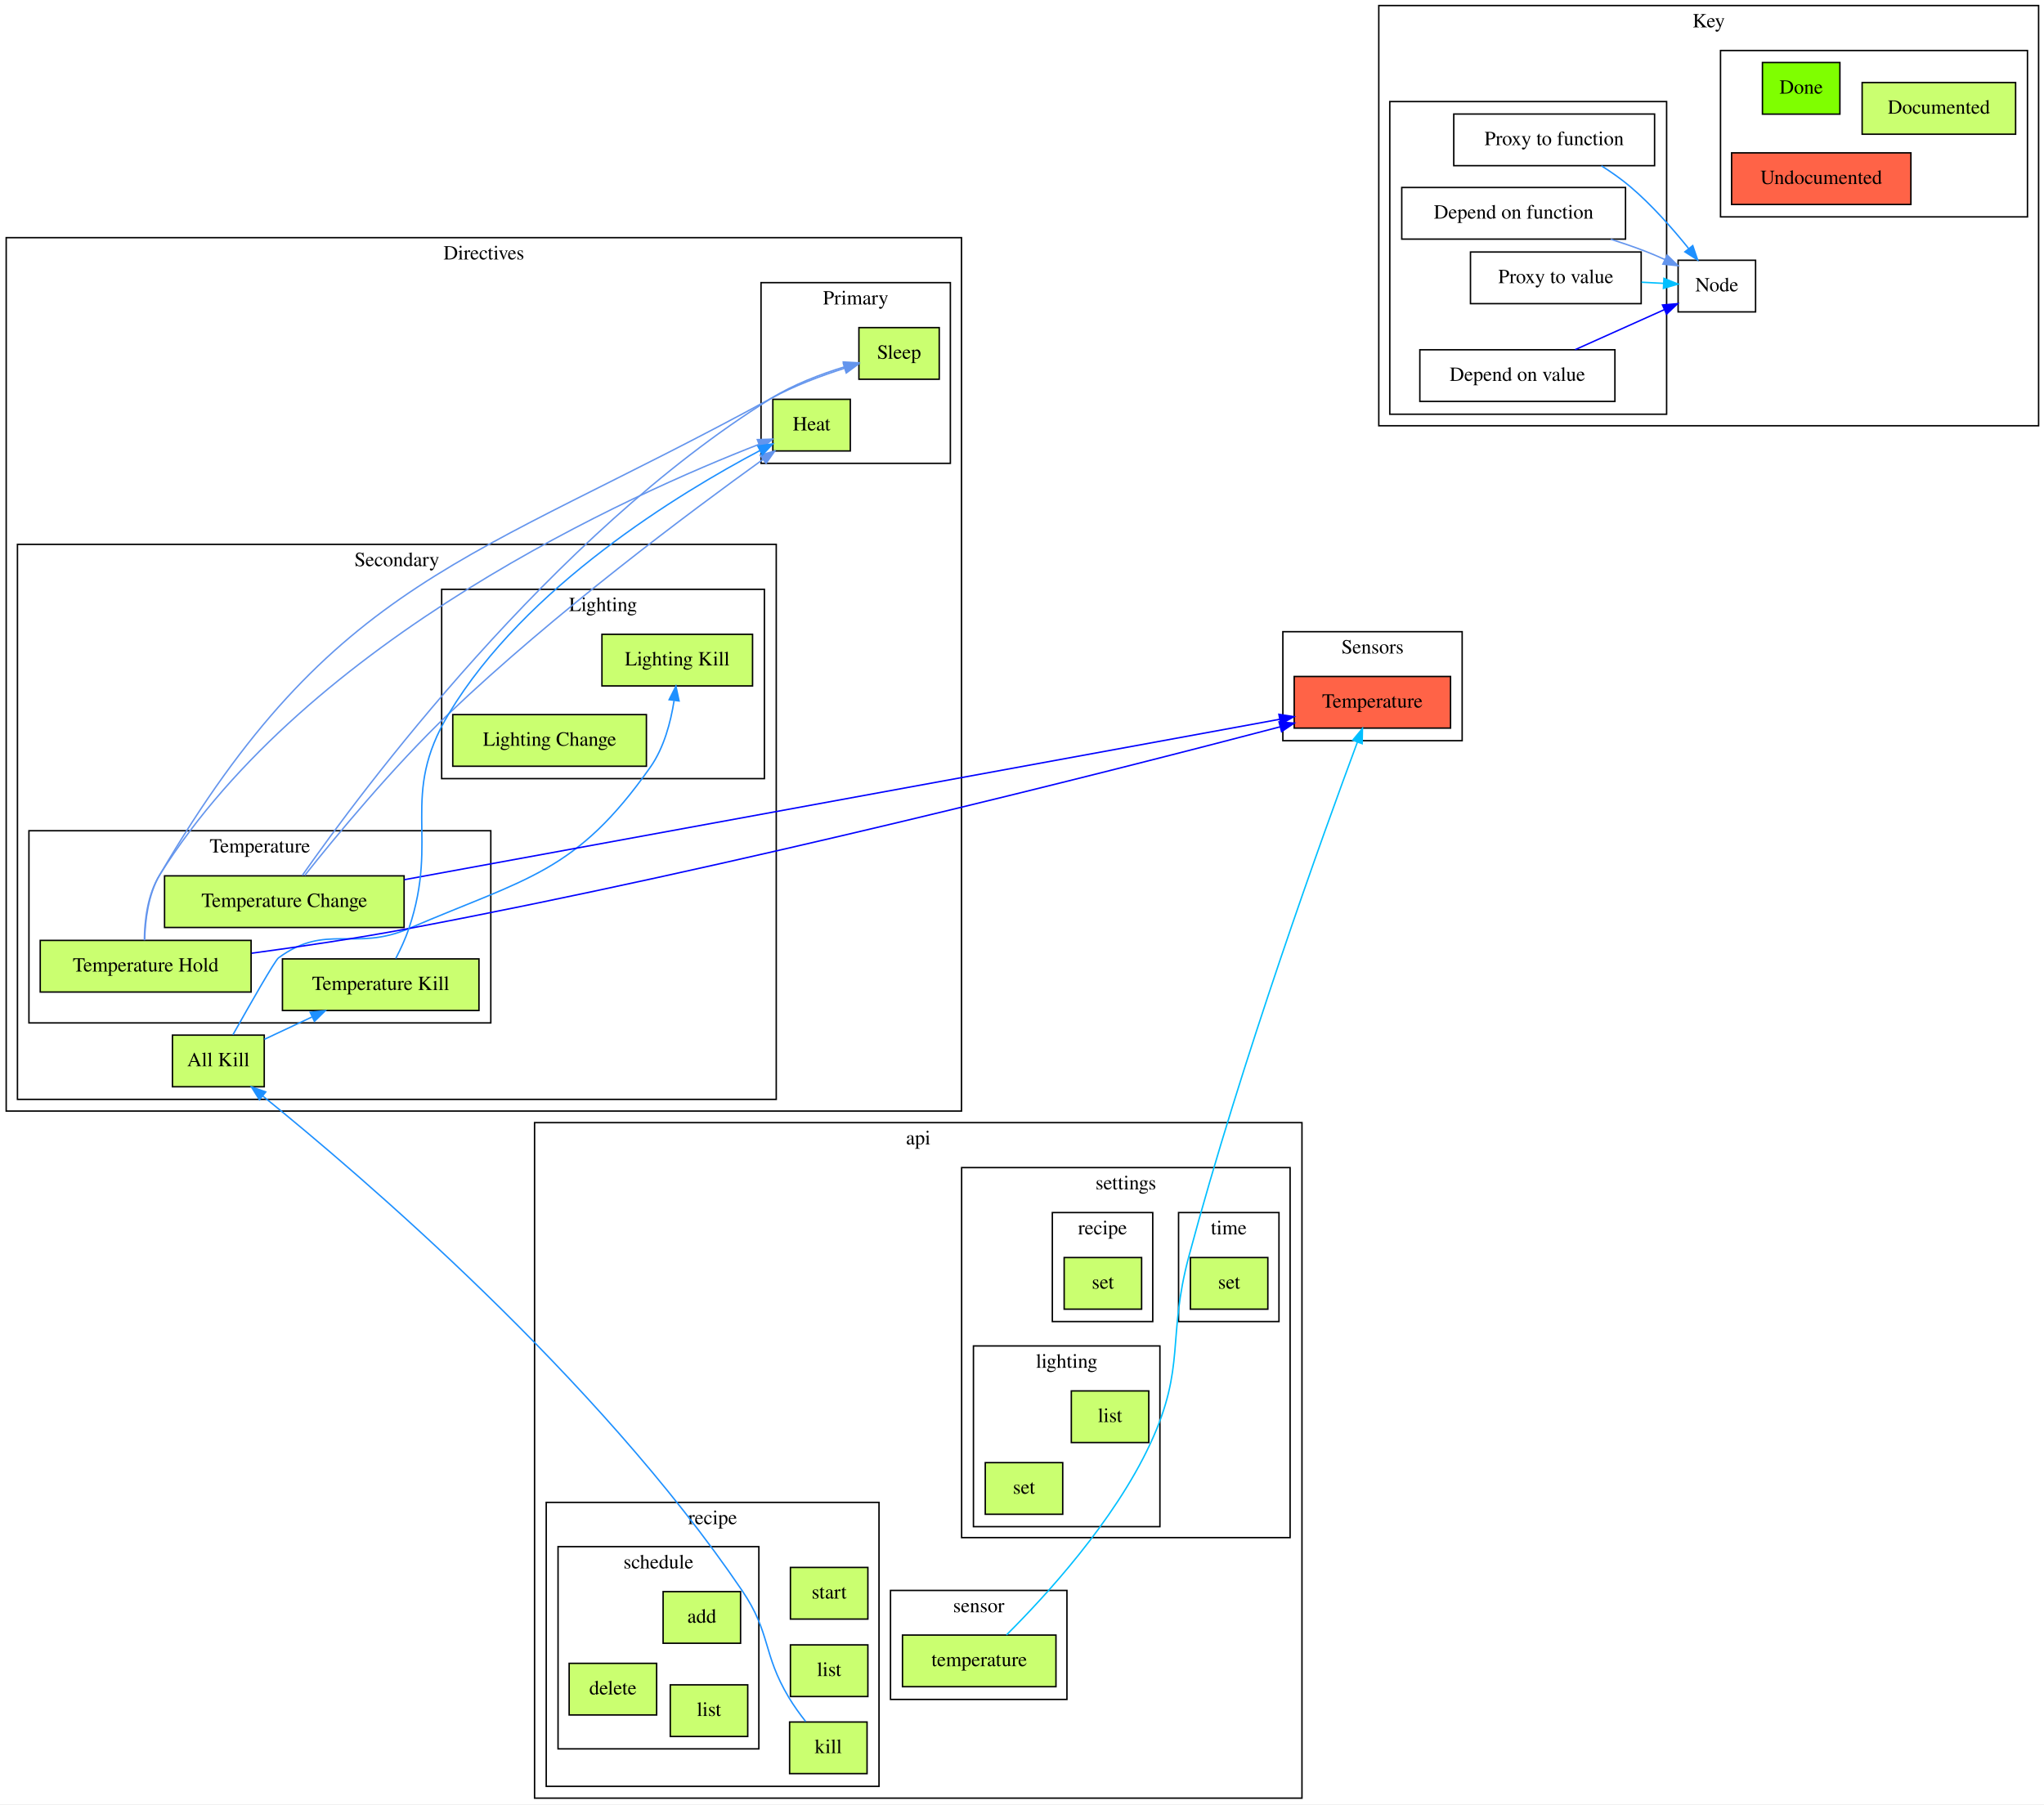
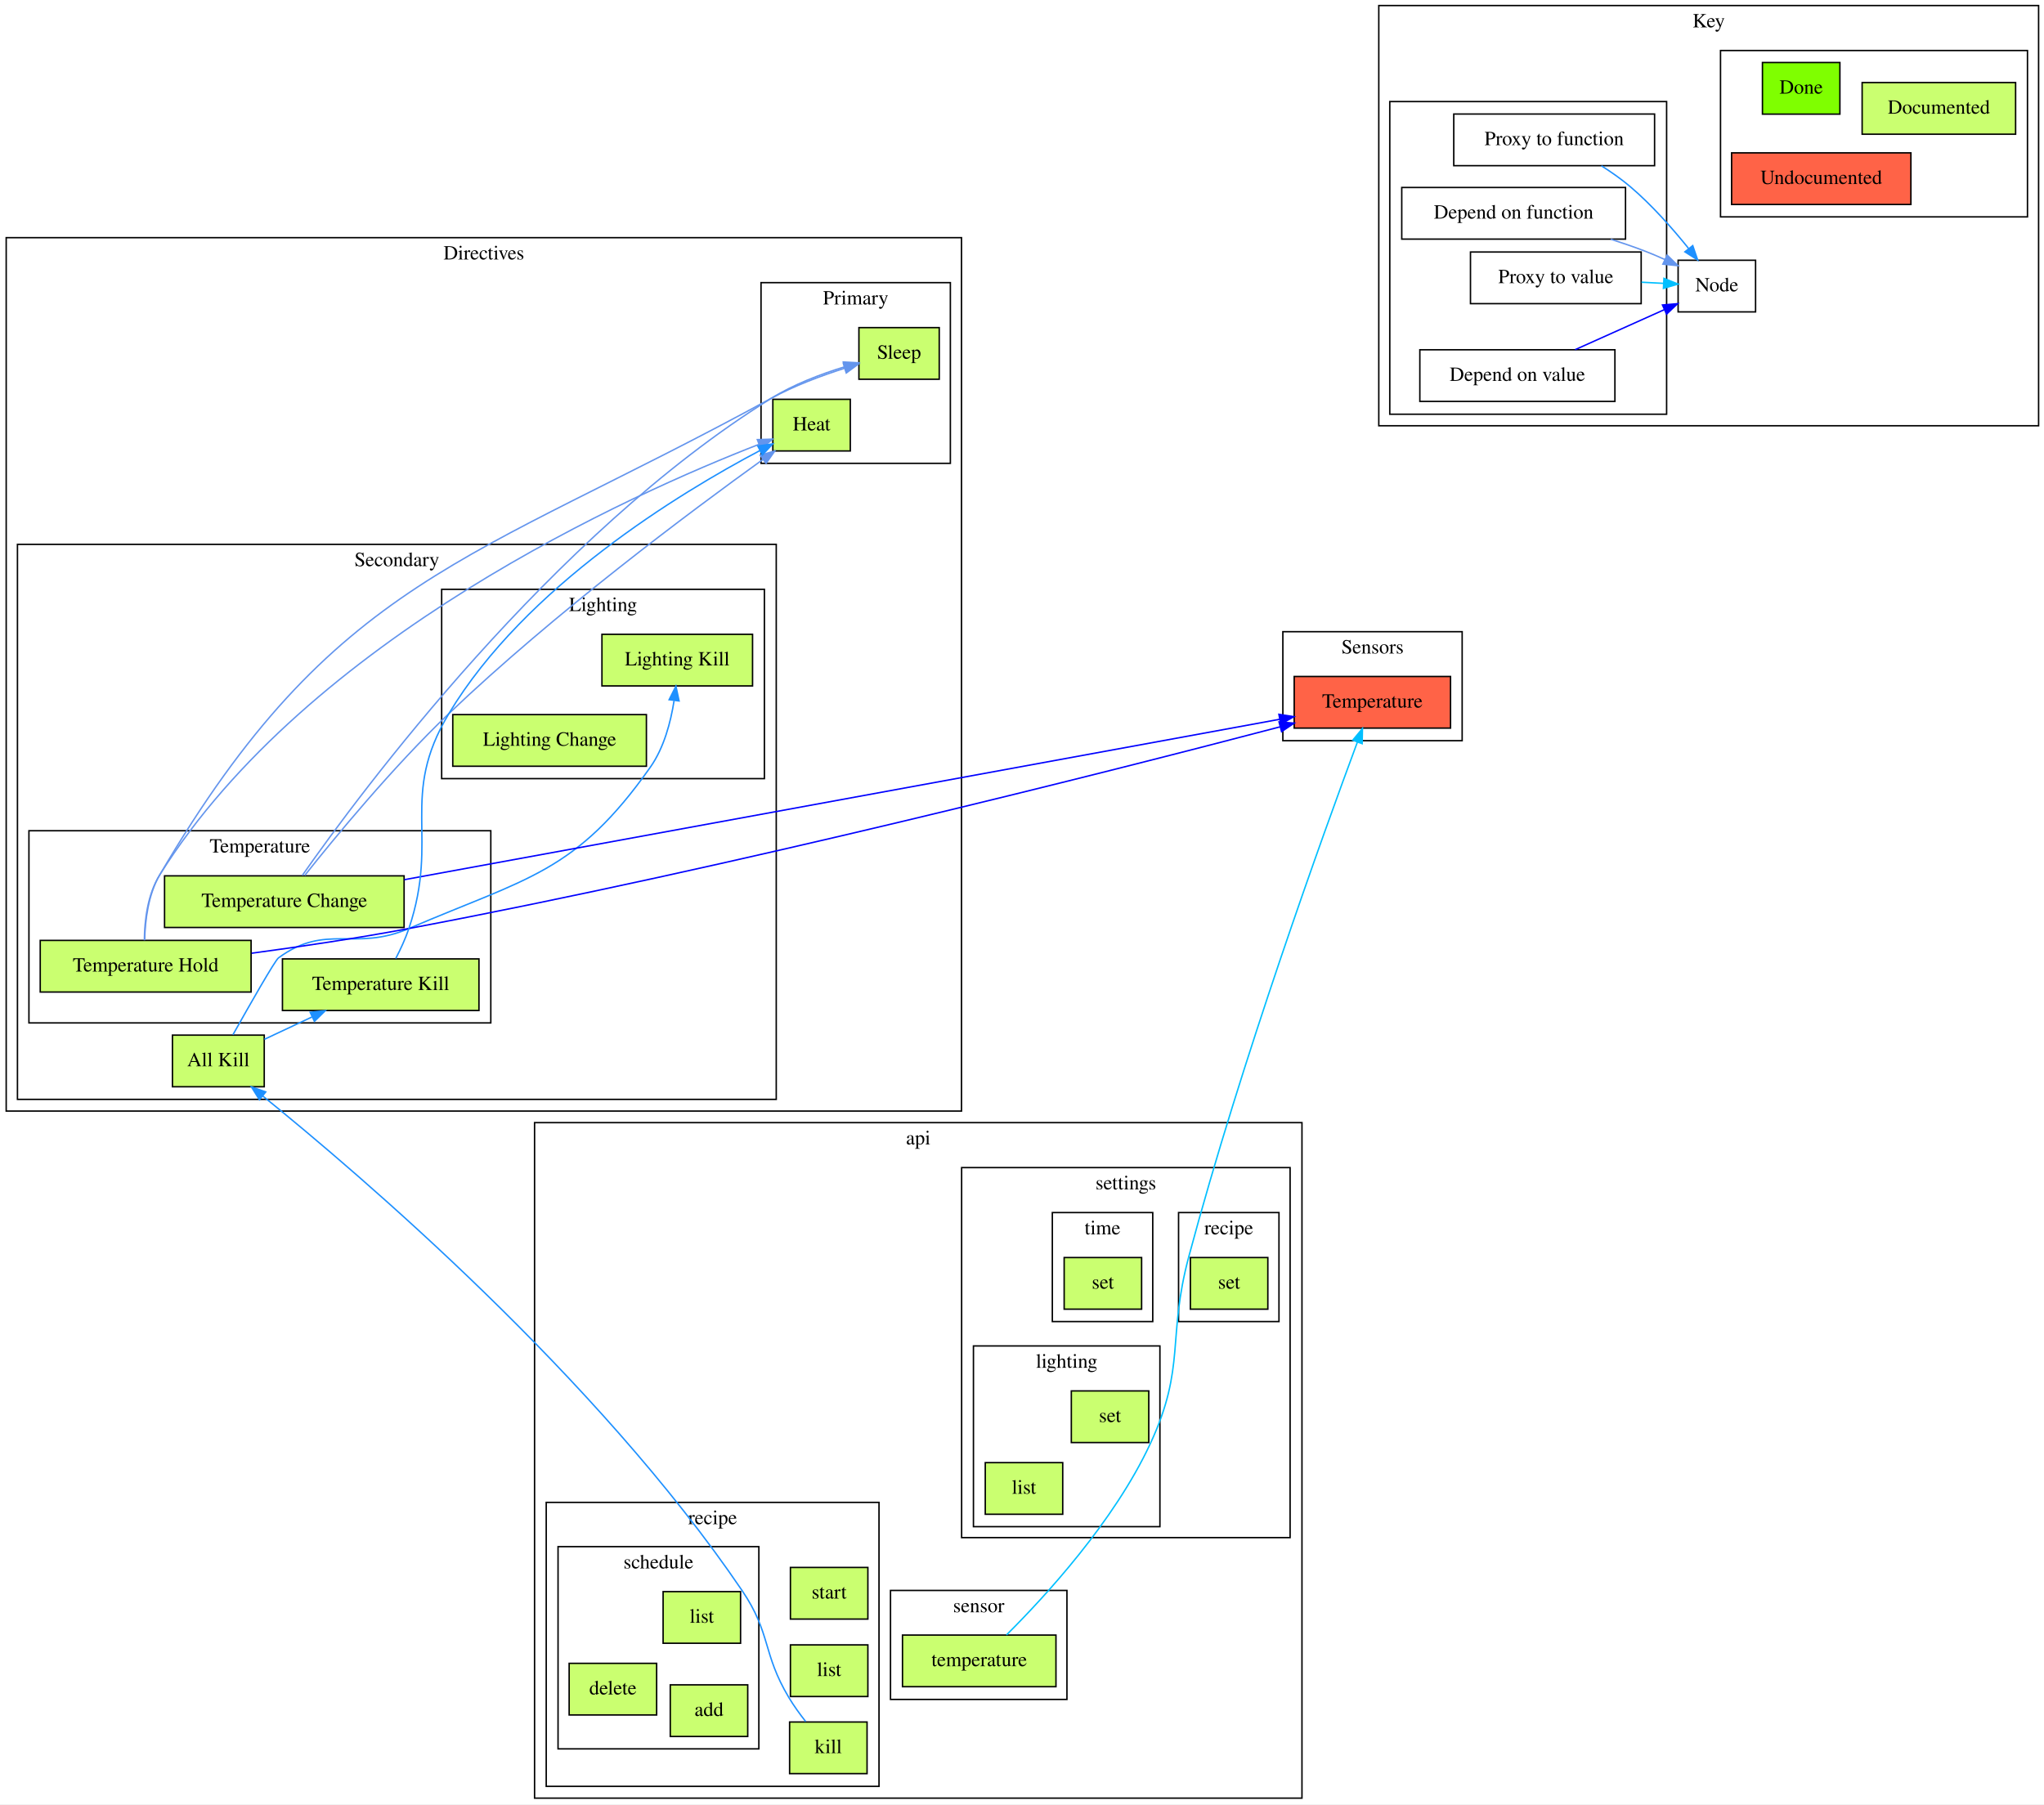
<svg xmlns="http://www.w3.org/2000/svg" width="1425pt" height="1258pt" viewBox="0.00 0.00 1425.00 1258.00">
  <g id="graph0" class="graph" transform="scale(1 1) rotate(0) translate(4 1254)">
    <polygon fill="white" stroke="transparent" points="-4,4 -4,-1254 1421,-1254 1421,4 -4,4" />
    <g id="clust1" class="cluster">
      <polygon fill="none" stroke="black" points="957.24,-957.14 957.24,-1250.14 1417.24,-1250.14 1417.24,-957.14 957.24,-957.14" />
      <text text-anchor="middle" x="1187.24" y="-1234.94" font-family="Times,serif" font-size="14.00">Key</text>
    </g>
    <g id="clust2" class="cluster">
      <polygon fill="none" stroke="black" points="1195.48,-1102.78 1195.48,-1218.78 1409.48,-1218.78 1409.48,-1102.78 1195.48,-1102.78" />
    </g>
    <g id="clust3" class="cluster">
      <polygon fill="none" stroke="black" points="964.9,-965.18 964.9,-1183.18 1157.9,-1183.18 1157.9,-965.18 964.9,-965.18" />
    </g>
    <g id="clust4" class="cluster">
      <polygon fill="none" stroke="black" points="0.32,-479.29 0.32,-1088.29 666.32,-1088.29 666.32,-479.29 0.32,-479.29" />
      <text text-anchor="middle" x="333.32" y="-1073.09" font-family="Times,serif" font-size="14.00">Directives</text>
    </g>
    <g id="clust5" class="cluster">
      <polygon fill="none" stroke="black" points="526.56,-930.93 526.56,-1056.93 658.56,-1056.93 658.56,-930.93 526.56,-930.93" />
      <text text-anchor="middle" x="592.56" y="-1041.73" font-family="Times,serif" font-size="14.00">Primary</text>
    </g>
    <g id="clust6" class="cluster">
      <polygon fill="none" stroke="black" points="8.17,-487.45 8.17,-874.45 537.17,-874.45 537.17,-487.45 8.17,-487.45" />
      <text text-anchor="middle" x="272.67" y="-859.25" font-family="Times,serif" font-size="14.00">Secondary</text>
    </g>
    <g id="clust7" class="cluster">
      <polygon fill="none" stroke="black" points="303.91,-711.09 303.91,-843.09 528.91,-843.09 528.91,-711.09 303.91,-711.09" />
      <text text-anchor="middle" x="416.41" y="-827.89" font-family="Times,serif" font-size="14.00">Lighting</text>
    </g>
    <g id="clust8" class="cluster">
      <polygon fill="none" stroke="black" points="16.17,-540.76 16.17,-674.76 338.17,-674.76 338.17,-540.76 16.17,-540.76" />
      <text text-anchor="middle" x="177.17" y="-659.56" font-family="Times,serif" font-size="14.00">Temperature</text>
    </g>
    <g id="clust9" class="cluster">
      <polygon fill="none" stroke="black" points="890.36,-737.55 890.36,-813.55 1015.36,-813.55 1015.36,-737.55 890.36,-737.55" />
      <text text-anchor="middle" x="952.86" y="-798.35" font-family="Times,serif" font-size="14.00">Sensors</text>
    </g>
    <g id="clust10" class="cluster">
      <polygon fill="none" stroke="black" points="368.68,-0.23 368.68,-471.23 903.68,-471.23 903.68,-0.23 368.68,-0.23" />
      <text text-anchor="middle" x="636.18" y="-456.03" font-family="Times,serif" font-size="14.00">api</text>
    </g>
    <g id="clust11" class="cluster">
      <polygon fill="none" stroke="black" points="616.83,-69.05 616.83,-145.05 739.83,-145.05 739.83,-69.05 616.83,-69.05" />
      <text text-anchor="middle" x="678.33" y="-129.85" font-family="Times,serif" font-size="14.00">sensor</text>
    </g>
    <g id="clust12" class="cluster">
      <polygon fill="none" stroke="black" points="376.81,-8.44 376.81,-206.44 608.81,-206.44 608.81,-8.44 376.81,-8.44" />
      <text text-anchor="middle" x="492.81" y="-191.24" font-family="Times,serif" font-size="14.00">recipe</text>
    </g>
    <g id="clust13" class="cluster">
      <polygon fill="none" stroke="black" points="385.05,-34.58 385.05,-175.58 525.05,-175.58 525.05,-34.58 385.05,-34.58" />
      <text text-anchor="middle" x="455.05" y="-160.38" font-family="Times,serif" font-size="14.00">schedule</text>
    </g>
    <g id="clust14" class="cluster">
      <polygon fill="none" stroke="black" points="666.41,-181.88 666.41,-439.88 895.41,-439.88 895.41,-181.88 666.41,-181.88" />
      <text text-anchor="middle" x="780.91" y="-424.68" font-family="Times,serif" font-size="14.00">settings</text>
    </g>
    <g id="clust15" class="cluster">
-       <polygon fill="none" stroke="black" points="817.65,-332.52 817.65,-408.52 887.65,-408.52 887.65,-332.52 817.65,-332.52" />
-       <text text-anchor="middle" x="852.65" y="-393.32" font-family="Times,serif" font-size="14.00">time</text>
+       <polygon fill="none" stroke="black" points="729.65,-332.52 729.65,-408.52 799.65,-408.52 799.65,-332.52 729.65,-332.52" />
+       <text text-anchor="middle" x="764.65" y="-393.32" font-family="Times,serif" font-size="14.00">time</text>
    </g>
    <g id="clust16" class="cluster">
      <polygon fill="none" stroke="black" points="674.65,-189.52 674.65,-315.52 804.65,-315.52 804.65,-189.52 674.65,-189.52" />
      <text text-anchor="middle" x="739.65" y="-300.32" font-family="Times,serif" font-size="14.00">lighting</text>
    </g>
    <g id="clust17" class="cluster">
-       <polygon fill="none" stroke="black" points="729.65,-332.52 729.65,-408.52 799.65,-408.52 799.65,-332.52 729.65,-332.52" />
-       <text text-anchor="middle" x="764.65" y="-393.32" font-family="Times,serif" font-size="14.00">recipe</text>
+       <polygon fill="none" stroke="black" points="817.65,-332.52 817.65,-408.52 887.65,-408.52 887.65,-332.52 817.65,-332.52" />
+       <text text-anchor="middle" x="852.65" y="-393.32" font-family="Times,serif" font-size="14.00">recipe</text>
    </g>
    <g id="node1" class="node">
      <polygon fill="chartreuse" stroke="black" points="1224.71,-1174.42 1224.71,-1210.42 1278.71,-1210.42 1278.71,-1174.42 1224.71,-1174.42" />
      <text text-anchor="middle" x="1251.71" y="-1188.72" font-family="Times,serif" font-size="14.00">Done</text>
    </g>
    <g id="node2" class="node">
      <polygon fill="#caff70" stroke="black" points="1294.21,-1160.42 1294.21,-1196.42 1401.21,-1196.42 1401.21,-1160.42 1294.21,-1160.42" />
      <text text-anchor="middle" x="1347.71" y="-1174.72" font-family="Times,serif" font-size="14.00">Documented</text>
    </g>
    <g id="node3" class="node">
      <polygon fill="tomato" stroke="black" points="1203.21,-1111.42 1203.21,-1147.42 1328.21,-1147.42 1328.21,-1111.42 1203.21,-1111.42" />
      <text text-anchor="middle" x="1265.71" y="-1125.72" font-family="Times,serif" font-size="14.00">Undocumented</text>
    </g>
    <g id="node4" class="node">
      <polygon fill="transparent" stroke="black" points="985.86,-974.12 985.86,-1010.12 1121.86,-1010.12 1121.86,-974.12 985.86,-974.12" />
      <text text-anchor="middle" x="1053.86" y="-988.42" font-family="Times,serif" font-size="14.00">Depend on value</text>
    </g>
    <g id="node8" class="node">
      <polygon fill="transparent" stroke="black" points="1165.92,-1036.53 1165.92,-1072.53 1219.92,-1072.53 1219.92,-1036.53 1165.92,-1036.53" />
      <text text-anchor="middle" x="1192.92" y="-1050.83" font-family="Times,serif" font-size="14.00">Node</text>
    </g>
    <g id="edge1" class="edge">
      <path fill="none" stroke="blue" d="M1094.08,-1010.17C1113.7,-1018.98 1137.14,-1029.5 1156.27,-1038.08" />
      <polygon fill="blue" stroke="blue" points="1155,-1041.35 1165.55,-1042.25 1157.86,-1034.96 1155,-1041.35" />
    </g>
    <g id="node5" class="node">
      <polygon fill="transparent" stroke="black" points="1021.16,-1042.28 1021.16,-1078.28 1140.16,-1078.28 1140.16,-1042.28 1021.16,-1042.28" />
      <text text-anchor="middle" x="1080.66" y="-1056.58" font-family="Times,serif" font-size="14.00">Proxy to value</text>
    </g>
    <g id="edge2" class="edge">
      <path fill="none" stroke="deepskyblue" d="M1140.4,-1057.22C1145.55,-1056.96 1150.66,-1056.69 1155.55,-1056.44" />
      <polygon fill="deepskyblue" stroke="deepskyblue" points="1156.04,-1059.92 1165.84,-1055.92 1155.68,-1052.93 1156.04,-1059.92" />
    </g>
    <g id="node6" class="node">
      <polygon fill="transparent" stroke="black" points="973.25,-1087.28 973.25,-1123.28 1129.25,-1123.28 1129.25,-1087.28 973.25,-1087.28" />
      <text text-anchor="middle" x="1051.25" y="-1101.58" font-family="Times,serif" font-size="14.00">Depend on function</text>
    </g>
    <g id="edge3" class="edge">
      <path fill="none" stroke="cornflowerblue" d="M1118.99,-1087.19C1126.99,-1084.64 1135,-1081.89 1142.54,-1079 1147.12,-1077.24 1151.86,-1075.22 1156.5,-1073.12" />
      <polygon fill="cornflowerblue" stroke="cornflowerblue" points="1158.28,-1076.15 1165.84,-1068.74 1155.3,-1069.82 1158.28,-1076.15" />
    </g>
    <g id="node7" class="node">
      <polygon fill="transparent" stroke="black" points="1009.51,-1138.49 1009.51,-1174.49 1149.51,-1174.49 1149.51,-1138.49 1009.51,-1138.49" />
      <text text-anchor="middle" x="1079.51" y="-1152.79" font-family="Times,serif" font-size="14.00">Proxy to function</text>
    </g>
    <g id="edge4" class="edge">
      <path fill="none" stroke="dodgerblue" d="M1112.45,-1138.39C1119.3,-1134.04 1126.29,-1129.15 1132.37,-1124 1147.44,-1111.25 1162.05,-1094.65 1173.14,-1080.87" />
      <polygon fill="dodgerblue" stroke="dodgerblue" points="1176.12,-1082.74 1179.56,-1072.72 1170.62,-1078.41 1176.12,-1082.74" />
    </g>
    <g id="node9" class="node">
      <polygon fill="#caff70" stroke="black" points="594.8,-989.57 594.8,-1025.57 650.8,-1025.57 650.8,-989.57 594.8,-989.57" />
      <text text-anchor="middle" x="622.8" y="-1003.87" font-family="Times,serif" font-size="14.00">Sleep</text>
    </g>
    <g id="node10" class="node">
      <polygon fill="#caff70" stroke="black" points="534.8,-939.57 534.8,-975.57 588.8,-975.57 588.8,-939.57 534.8,-939.57" />
      <text text-anchor="middle" x="561.8" y="-953.87" font-family="Times,serif" font-size="14.00">Heat</text>
    </g>
    <g id="node11" class="node">
      <polygon fill="#caff70" stroke="black" points="116.22,-496.25 116.22,-532.25 180.22,-532.25 180.22,-496.25 116.22,-496.25" />
      <text text-anchor="middle" x="148.22" y="-510.55" font-family="Times,serif" font-size="14.00">All Kill</text>
    </g>
    <g id="node13" class="node">
      <polygon fill="#caff70" stroke="black" points="415.65,-775.73 415.65,-811.73 520.65,-811.73 520.65,-775.73 415.65,-775.73" />
      <text text-anchor="middle" x="468.15" y="-790.03" font-family="Times,serif" font-size="14.00">Lighting Kill</text>
    </g>
    <g id="edge5" class="edge">
      <path fill="none" stroke="dodgerblue" d="M158.4,-532.52C170.01,-553.21 187.69,-584.31 190.17,-586.12 223.58,-610.58 243,-590.26 281.06,-606.58 363.73,-642.04 397.51,-645.49 449.35,-719.01 458.9,-732.56 463.61,-750.5 465.93,-765.4" />
      <polygon fill="dodgerblue" stroke="dodgerblue" points="462.49,-766.13 467.23,-775.61 469.44,-765.25 462.49,-766.13" />
    </g>
    <g id="node16" class="node">
      <polygon fill="#caff70" stroke="black" points="192.91,-549.4 192.91,-585.4 329.91,-585.4 329.91,-549.4 192.91,-549.4" />
      <text text-anchor="middle" x="261.41" y="-563.7" font-family="Times,serif" font-size="14.00">Temperature Kill</text>
    </g>
    <g id="edge6" class="edge">
      <path fill="none" stroke="dodgerblue" d="M180.35,-529.34C190.67,-534.18 202.32,-539.66 213.52,-544.91" />
      <polygon fill="dodgerblue" stroke="dodgerblue" points="212.23,-548.18 222.77,-549.26 215.2,-541.84 212.23,-548.18" />
    </g>
    <g id="node12" class="node">
      <polygon fill="#caff70" stroke="black" points="311.65,-719.73 311.65,-755.73 446.65,-755.73 446.65,-719.73 311.65,-719.73" />
      <text text-anchor="middle" x="379.15" y="-734.03" font-family="Times,serif" font-size="14.00">Lighting Change</text>
    </g>
    <g id="node14" class="node">
      <polygon fill="#caff70" stroke="black" points="110.72,-607.3 110.72,-643.3 277.72,-643.3 277.72,-607.3 110.72,-607.3" />
      <text text-anchor="middle" x="194.22" y="-621.6" font-family="Times,serif" font-size="14.00">Temperature Change</text>
    </g>
    <g id="edge7" class="edge">
      <path fill="none" stroke="cornflowerblue" d="M206.75,-643.61C247.16,-701.29 380.34,-880.98 533.72,-976.29 549.28,-985.96 568.24,-993.15 584.66,-998.18" />
      <polygon fill="cornflowerblue" stroke="cornflowerblue" points="583.93,-1001.61 594.51,-1001.04 585.88,-994.89 583.93,-1001.61" />
    </g>
    <g id="edge8" class="edge">
      <path fill="none" stroke="cornflowerblue" d="M208.48,-643.61C229.29,-669.84 269.77,-719.06 308.95,-756.45 382.22,-826.37 477.91,-897.7 527.95,-933.68" />
      <polygon fill="cornflowerblue" stroke="cornflowerblue" points="526,-936.59 536.17,-939.56 530.07,-930.89 526,-936.59" />
    </g>
    <g id="node17" class="node">
      <polygon fill="tomato" stroke="black" points="898.26,-746.32 898.26,-782.32 1007.26,-782.32 1007.26,-746.32 898.26,-746.32" />
      <text text-anchor="middle" x="952.76" y="-760.62" font-family="Times,serif" font-size="14.00">Temperature</text>
    </g>
    <g id="edge12" class="edge">
      <path fill="none" stroke="blue" d="M277.93,-640.64C430.54,-668.61 750.9,-727.32 888.13,-752.47" />
      <polygon fill="blue" stroke="blue" points="887.61,-755.94 898.08,-754.3 888.88,-749.05 887.61,-755.94" />
    </g>
    <g id="node15" class="node">
      <polygon fill="#caff70" stroke="black" points="24.05,-562.29 24.05,-598.29 171.05,-598.29 171.05,-562.29 24.05,-562.29" />
      <text text-anchor="middle" x="97.55" y="-576.59" font-family="Times,serif" font-size="14.00">Temperature Hold</text>
    </g>
    <g id="edge9" class="edge">
      <path fill="none" stroke="cornflowerblue" d="M96.87,-598.51C97.15,-611.95 99.27,-630.21 107.38,-644.02 229.01,-851.19 322.88,-861.15 533.72,-976.29 549.68,-985.01 568.55,-992.05 584.79,-997.22" />
      <polygon fill="cornflowerblue" stroke="cornflowerblue" points="583.94,-1000.62 594.52,-1000.2 585.99,-993.93 583.94,-1000.62" />
    </g>
    <g id="edge10" class="edge">
      <path fill="none" stroke="cornflowerblue" d="M96.63,-598.37C96.78,-611.9 98.81,-630.36 107.38,-644.02 210.91,-809.19 436.74,-909.82 525.21,-944.21" />
      <polygon fill="cornflowerblue" stroke="cornflowerblue" points="523.98,-947.48 534.57,-947.8 526.49,-940.95 523.98,-947.48" />
    </g>
    <g id="edge13" class="edge">
      <path fill="none" stroke="blue" d="M171.46,-589.36C205.02,-593.87 245.16,-599.81 281.06,-606.58 506.04,-649.02 769.49,-716.01 888.56,-747.24" />
      <polygon fill="blue" stroke="blue" points="887.7,-750.63 898.26,-749.79 889.48,-743.86 887.7,-750.63" />
    </g>
    <g id="edge11" class="edge">
      <path fill="none" stroke="dodgerblue" d="M271.91,-585.67C275.24,-592.11 278.68,-599.51 281.06,-606.58 302.65,-670.8 274.03,-698.39 308.95,-756.45 362.21,-845.01 469.78,-910.27 525.89,-939.9" />
      <polygon fill="dodgerblue" stroke="dodgerblue" points="524.28,-943.01 534.77,-944.51 527.51,-936.79 524.28,-943.01" />
    </g>
    <g id="node18" class="node">
      <polygon fill="#caff70" stroke="black" points="625.18,-77.93 625.18,-113.93 732.18,-113.93 732.18,-77.93 625.18,-77.93" />
      <text text-anchor="middle" x="678.68" y="-92.23" font-family="Times,serif" font-size="14.00">temperature</text>
    </g>
    <g id="edge15" class="edge">
      <path fill="none" stroke="deepskyblue" d="M697.71,-114.05C724.46,-140.67 772.72,-193.09 797.97,-247.44 822.91,-301.11 809.52,-320.7 824.81,-377.88 861.31,-514.34 918.81,-673.28 942.27,-736.42" />
      <polygon fill="deepskyblue" stroke="deepskyblue" points="939.09,-737.9 945.86,-746.05 945.65,-735.46 939.09,-737.9" />
    </g>
    <g id="node19" class="node">
      <polygon fill="#caff70" stroke="black" points="547.05,-71.08 547.05,-107.08 601.05,-107.08 601.05,-71.08 547.05,-71.08" />
      <text text-anchor="middle" x="574.05" y="-85.38" font-family="Times,serif" font-size="14.00">list</text>
    </g>
    <g id="node20" class="node">
      <polygon fill="#caff70" stroke="black" points="547.05,-125.08 547.05,-161.08 601.05,-161.08 601.05,-125.08 547.05,-125.08" />
      <text text-anchor="middle" x="574.05" y="-139.38" font-family="Times,serif" font-size="14.00">start</text>
    </g>
    <g id="node21" class="node">
      <polygon fill="#caff70" stroke="black" points="546.48,-17.31 546.48,-53.31 600.48,-53.31 600.48,-17.31 546.48,-17.31" />
      <text text-anchor="middle" x="573.48" y="-31.61" font-family="Times,serif" font-size="14.00">kill</text>
    </g>
    <g id="edge14" class="edge">
      <path fill="none" stroke="dodgerblue" d="M557.72,-53.6C553.61,-58.82 549.39,-64.65 545.97,-70.36 527.41,-101.41 533.67,-115 513.37,-144.94 412.46,-293.74 247.22,-434.79 179.08,-489.89" />
      <polygon fill="dodgerblue" stroke="dodgerblue" points="176.86,-487.19 171.26,-496.18 181.25,-492.64 176.86,-487.19" />
    </g>
    <g id="node22" class="node">
-       <polygon fill="#caff70" stroke="black" points="458.29,-108.22 458.29,-144.22 512.29,-144.22 512.29,-108.22 458.29,-108.22" />
-       <text text-anchor="middle" x="485.29" y="-122.52" font-family="Times,serif" font-size="14.00">add</text>
+       <polygon fill="#caff70" stroke="black" points="463.29,-43.22 463.29,-79.22 517.29,-79.22 517.29,-43.22 463.29,-43.22" />
+       <text text-anchor="middle" x="490.29" y="-57.52" font-family="Times,serif" font-size="14.00">add</text>
    </g>
    <g id="node23" class="node">
      <polygon fill="#caff70" stroke="black" points="392.79,-58.22 392.79,-94.22 453.79,-94.22 453.79,-58.22 392.79,-58.22" />
      <text text-anchor="middle" x="423.29" y="-72.52" font-family="Times,serif" font-size="14.00">delete</text>
    </g>
    <g id="node24" class="node">
-       <polygon fill="#caff70" stroke="black" points="463.29,-43.22 463.29,-79.22 517.29,-79.22 517.29,-43.22 463.29,-43.22" />
-       <text text-anchor="middle" x="490.29" y="-57.52" font-family="Times,serif" font-size="14.00">list</text>
+       <polygon fill="#caff70" stroke="black" points="458.29,-108.22 458.29,-144.22 512.29,-144.22 512.29,-108.22 458.29,-108.22" />
+       <text text-anchor="middle" x="485.29" y="-122.52" font-family="Times,serif" font-size="14.00">list</text>
    </g>
    <g id="node25" class="node">
+       <polygon fill="#caff70" stroke="black" points="737.89,-341.16 737.89,-377.16 791.89,-377.16 791.89,-341.16 737.89,-341.16" />
+       <text text-anchor="middle" x="764.89" y="-355.46" font-family="Times,serif" font-size="14.00">set</text>
+     </g>
+     <g id="node26" class="node">
+       <polygon fill="#caff70" stroke="black" points="682.89,-198.16 682.89,-234.16 736.89,-234.16 736.89,-198.16 682.89,-198.16" />
+       <text text-anchor="middle" x="709.89" y="-212.46" font-family="Times,serif" font-size="14.00">list</text>
+     </g>
+     <g id="node27" class="node">
+       <polygon fill="#caff70" stroke="black" points="742.89,-248.16 742.89,-284.16 796.89,-284.16 796.89,-248.16 742.89,-248.16" />
+       <text text-anchor="middle" x="769.89" y="-262.46" font-family="Times,serif" font-size="14.00">set</text>
+     </g>
+     <g id="node28" class="node">
      <polygon fill="#caff70" stroke="black" points="825.89,-341.16 825.89,-377.16 879.89,-377.16 879.89,-341.16 825.89,-341.16" />
      <text text-anchor="middle" x="852.89" y="-355.46" font-family="Times,serif" font-size="14.00">set</text>
    </g>
-     <g id="node26" class="node">
-       <polygon fill="#caff70" stroke="black" points="742.89,-248.16 742.89,-284.16 796.89,-284.16 796.89,-248.16 742.89,-248.16" />
-       <text text-anchor="middle" x="769.89" y="-262.46" font-family="Times,serif" font-size="14.00">list</text>
-     </g>
-     <g id="node27" class="node">
-       <polygon fill="#caff70" stroke="black" points="682.89,-198.16 682.89,-234.16 736.89,-234.16 736.89,-198.16 682.89,-198.16" />
-       <text text-anchor="middle" x="709.89" y="-212.46" font-family="Times,serif" font-size="14.00">set</text>
-     </g>
-     <g id="node28" class="node">
-       <polygon fill="#caff70" stroke="black" points="737.89,-341.16 737.89,-377.16 791.89,-377.16 791.89,-341.16 737.89,-341.16" />
-       <text text-anchor="middle" x="764.89" y="-355.46" font-family="Times,serif" font-size="14.00">set</text>
-     </g>
  </g>
</svg>
